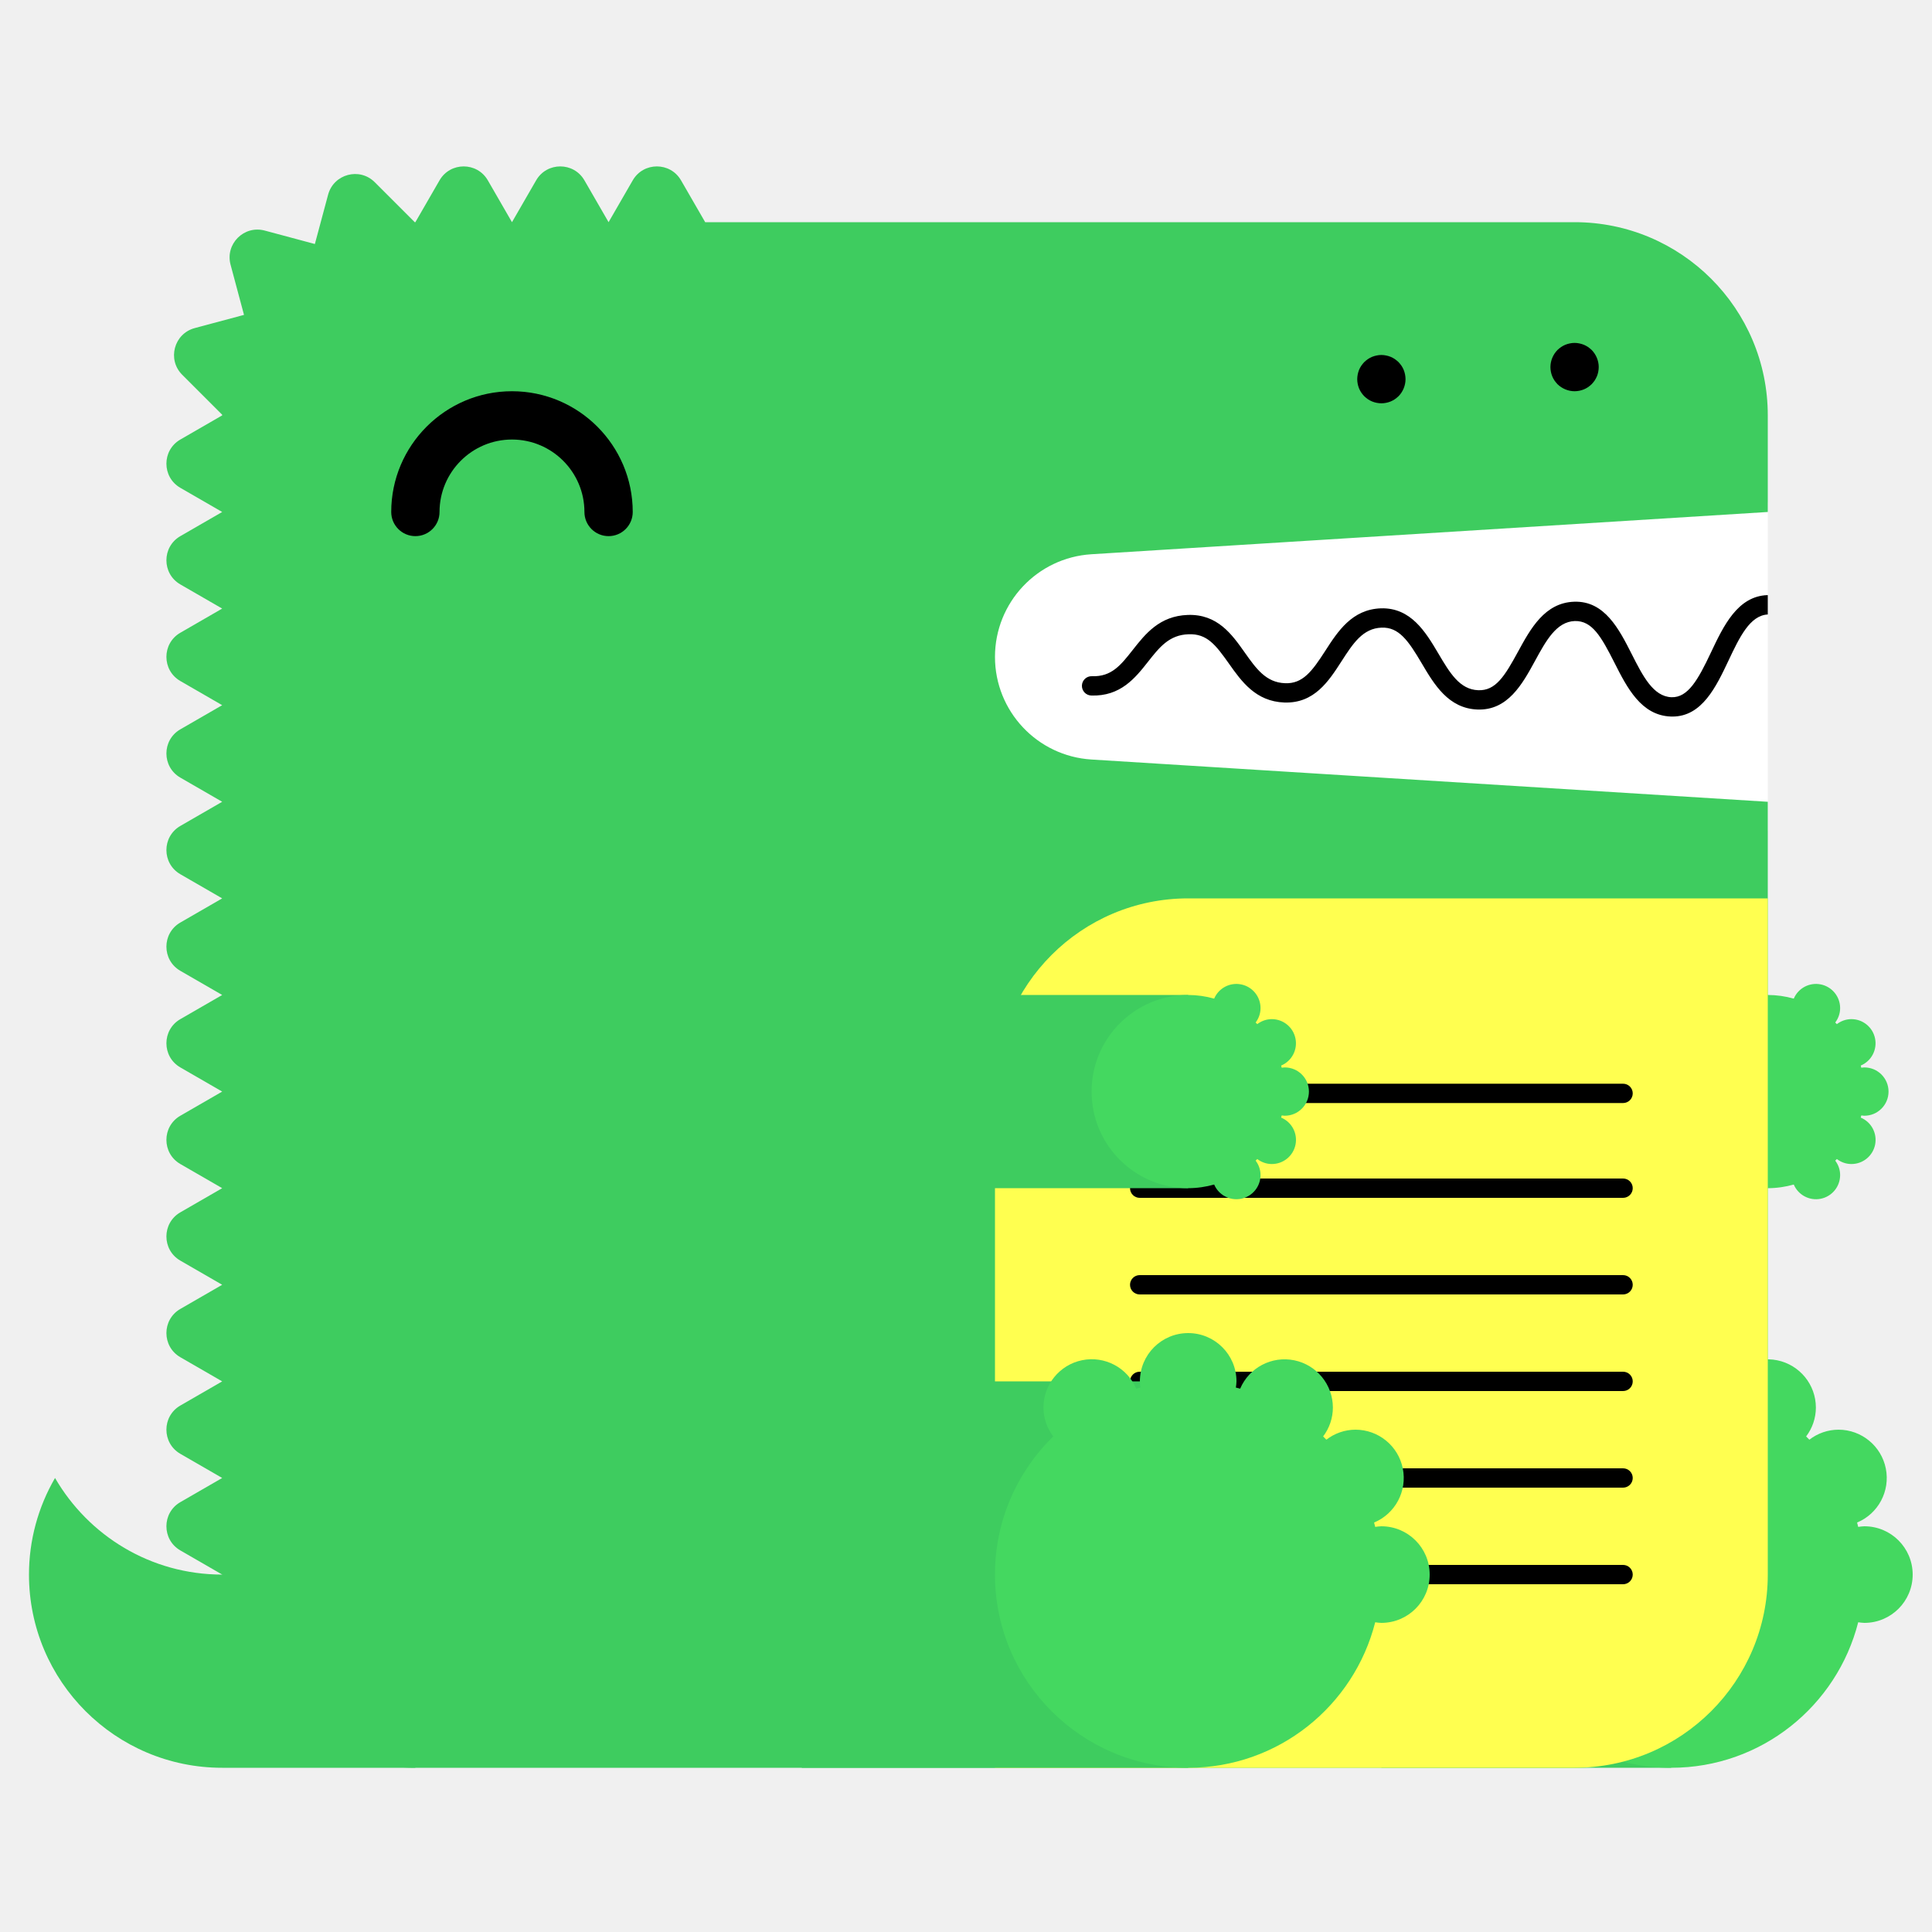
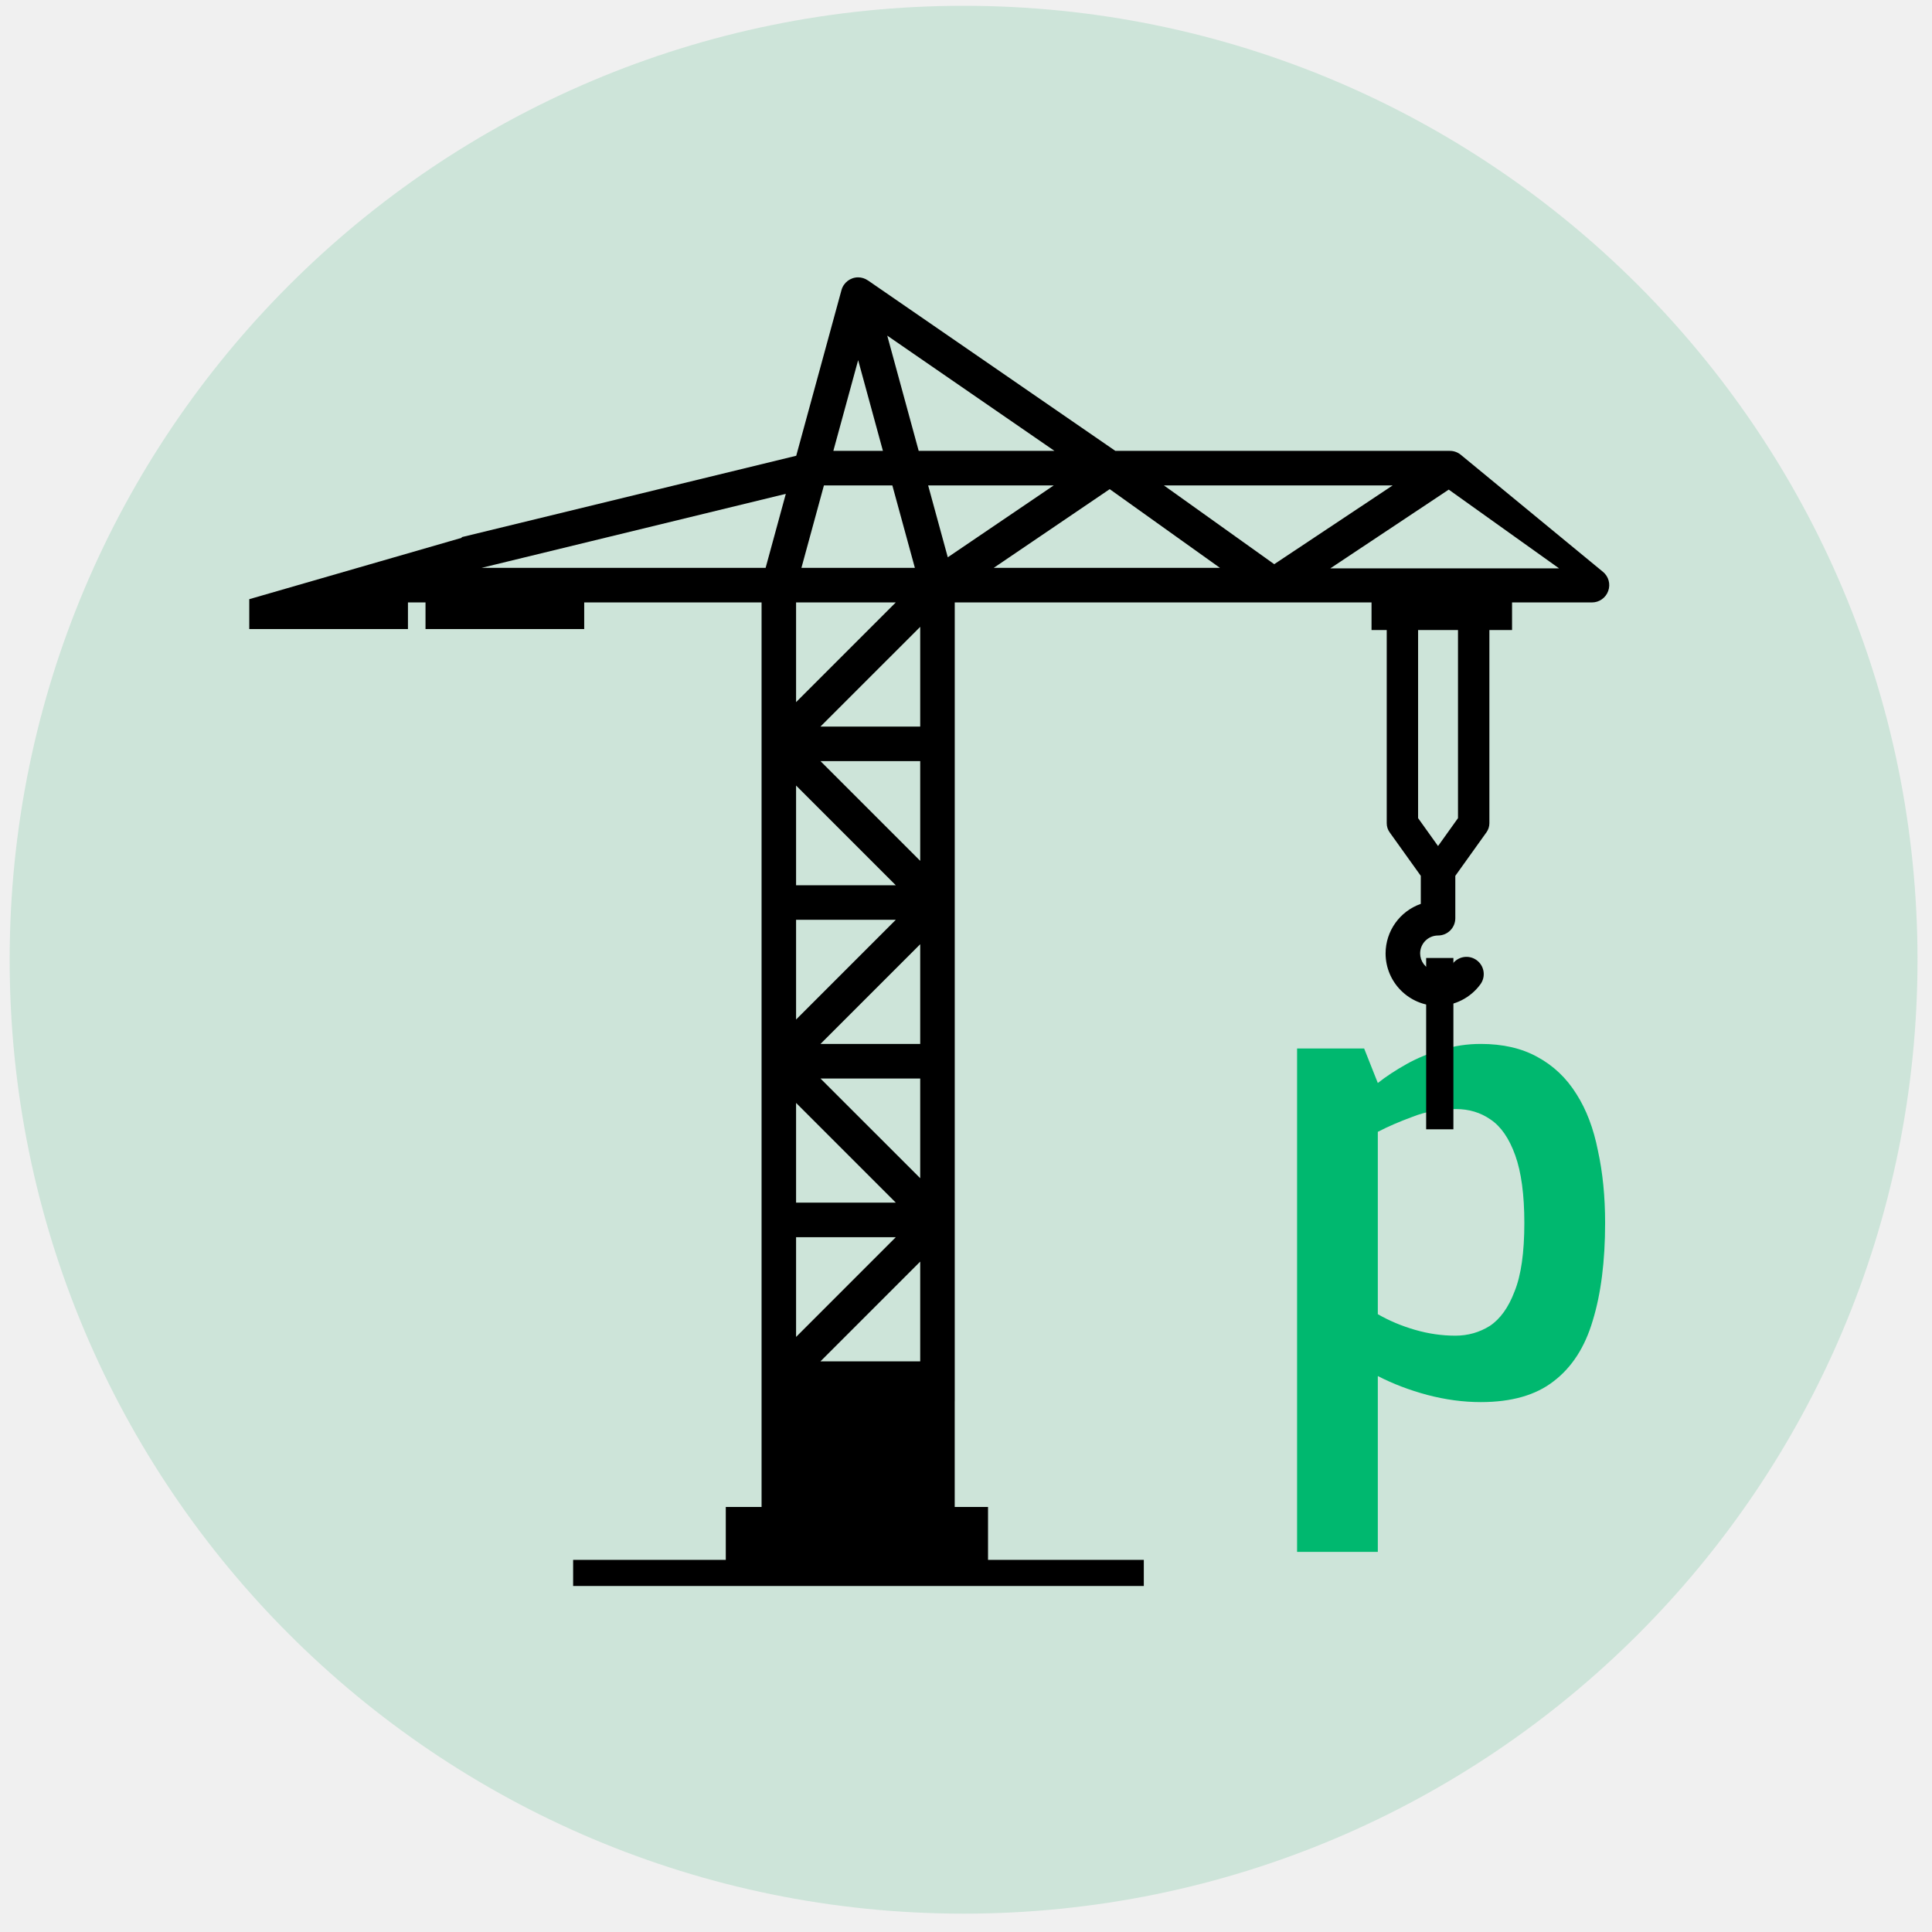
- <svg xmlns="http://www.w3.org/2000/svg" width="200" height="200" viewBox="0 0 200 200">
-   <g fill="none" fill-rule="evenodd">
-     <path fill="#FFF" d="M99 52h84v34H99z" />
-     <path d="M23 163c-7.398 0-13.843-4.027-17.303-10A19.886 19.886 0 0 0 3 163c0 11.046 8.954 20 20 20h20v-20H23z" fill="#3ECC5F" />
-     <path d="M112.98 57.376L183 53V43c0-11.046-8.954-20-20-20H73l-2.5-4.33c-1.112-1.925-3.889-1.925-5 0L63 23l-2.5-4.33c-1.111-1.925-3.889-1.925-5 0L53 23l-2.5-4.33c-1.111-1.925-3.889-1.925-5 0L43 23c-.022 0-.042.003-.065.003l-4.142-4.141c-1.57-1.571-4.252-.853-4.828 1.294l-1.369 5.104-5.192-1.392c-2.148-.575-4.111 1.389-3.535 3.536l1.39 5.193-5.102 1.367c-2.148.576-2.867 3.259-1.296 4.83l4.142 4.142c0 .021-.003.042-.003.064l-4.33 2.5c-1.925 1.111-1.925 3.889 0 5L23 53l-4.33 2.5c-1.925 1.111-1.925 3.889 0 5L23 63l-4.33 2.5c-1.925 1.111-1.925 3.889 0 5L23 73l-4.33 2.5c-1.925 1.111-1.925 3.889 0 5L23 83l-4.33 2.5c-1.925 1.111-1.925 3.889 0 5L23 93l-4.33 2.5c-1.925 1.111-1.925 3.889 0 5L23 103l-4.33 2.5c-1.925 1.111-1.925 3.889 0 5L23 113l-4.33 2.5c-1.925 1.111-1.925 3.889 0 5L23 123l-4.33 2.5c-1.925 1.111-1.925 3.889 0 5L23 133l-4.33 2.5c-1.925 1.111-1.925 3.889 0 5L23 143l-4.33 2.5c-1.925 1.111-1.925 3.889 0 5L23 153l-4.33 2.5c-1.925 1.111-1.925 3.889 0 5L23 163c0 11.046 8.954 20 20 20h120c11.046 0 20-8.954 20-20V83l-70.02-4.376A10.645 10.645 0 0 1 103 68c0-5.621 4.37-10.273 9.98-10.624" fill="#3ECC5F" />
-     <path fill="#3ECC5F" d="M143 183h30v-40h-30z" />
-     <path d="M193 158c-.219 0-.428.037-.639.064-.038-.15-.074-.301-.116-.451A5 5 0 0 0 190.32 148a4.96 4.96 0 0 0-3.016 1.036 26.531 26.531 0 0 0-.335-.336 4.955 4.955 0 0 0 1.011-2.987 5 5 0 0 0-9.599-1.959c-.148-.042-.297-.077-.445-.115.027-.211.064-.42.064-.639a5 5 0 0 0-5-5 5 5 0 0 0-5 5c0 .219.037.428.064.639-.148.038-.297.073-.445.115a4.998 4.998 0 0 0-9.599 1.959c0 1.125.384 2.151 1.011 2.987-3.717 3.632-6.031 8.693-6.031 14.3 0 11.046 8.954 20 20 20 9.339 0 17.16-6.41 19.361-15.064.211.027.42.064.639.064a5 5 0 0 0 5-5 5 5 0 0 0-5-5" fill="#44D860" />
-     <path fill="#3ECC5F" d="M153 123h30v-20h-30z" />
-     <path d="M193 115.5a2.5 2.5 0 1 0 0-5c-.109 0-.214.019-.319.032-.02-.075-.037-.15-.058-.225a2.501 2.501 0 0 0-.963-4.807c-.569 0-1.088.197-1.508.518a6.653 6.653 0 0 0-.168-.168c.314-.417.506-.931.506-1.494a2.5 2.5 0 0 0-4.8-.979A9.987 9.987 0 0 0 183 103c-5.522 0-10 4.478-10 10s4.478 10 10 10c.934 0 1.833-.138 2.69-.377a2.5 2.5 0 0 0 4.8-.979c0-.563-.192-1.077-.506-1.494.057-.055.113-.111.168-.168.42.321.939.518 1.508.518a2.5 2.5 0 0 0 .963-4.807c.021-.074.038-.15.058-.225.105.013.21.032.319.032" fill="#44D860" />
-     <path d="M63 55.5a2.5 2.5 0 0 1-2.5-2.5c0-4.136-3.364-7.5-7.5-7.5s-7.5 3.364-7.5 7.5a2.5 2.5 0 1 1-5 0c0-6.893 5.607-12.5 12.5-12.5S65.5 46.107 65.5 53a2.5 2.5 0 0 1-2.5 2.5" fill="#000" />
-     <path d="M103 183h60c11.046 0 20-8.954 20-20V93h-60c-11.046 0-20 8.954-20 20v70z" fill="#FFFF50" />
-     <path d="M168.02 124h-50.04a1 1 0 1 1 0-2h50.04a1 1 0 1 1 0 2m0 20h-50.04a1 1 0 1 1 0-2h50.04a1 1 0 1 1 0 2m0 20h-50.04a1 1 0 1 1 0-2h50.04a1 1 0 1 1 0 2m0-49.814h-50.04a1 1 0 1 1 0-2h50.04a1 1 0 1 1 0 2m0 19.814h-50.04a1 1 0 1 1 0-2h50.04a1 1 0 1 1 0 2m0 20h-50.04a1 1 0 1 1 0-2h50.04a1 1 0 1 1 0 2M183 61.611c-.012 0-.022-.006-.034-.005-3.09.105-4.552 3.196-5.842 5.923-1.346 2.85-2.387 4.703-4.093 4.647-1.889-.068-2.969-2.202-4.113-4.46-1.314-2.594-2.814-5.536-5.963-5.426-3.046.104-4.513 2.794-5.807 5.167-1.377 2.528-2.314 4.065-4.121 3.994-1.927-.07-2.951-1.805-4.136-3.813-1.321-2.236-2.848-4.75-5.936-4.664-2.994.103-4.465 2.385-5.763 4.4-1.373 2.13-2.335 3.428-4.165 3.351-1.973-.07-2.992-1.51-4.171-3.177-1.324-1.873-2.816-3.993-5.895-3.89-2.928.1-4.399 1.97-5.696 3.618-1.232 1.564-2.194 2.802-4.229 2.724a1 1 0 0 0-.072 2c3.017.101 4.545-1.8 5.872-3.487 1.177-1.496 2.193-2.787 4.193-2.855 1.926-.082 2.829 1.115 4.195 3.045 1.297 1.834 2.769 3.914 5.731 4.021 3.103.104 4.596-2.215 5.918-4.267 1.182-1.834 2.202-3.417 4.15-3.484 1.793-.067 2.769 1.35 4.145 3.681 1.297 2.197 2.766 4.686 5.787 4.796 3.125.108 4.634-2.62 5.949-5.035 1.139-2.088 2.214-4.06 4.119-4.126 1.793-.042 2.728 1.595 4.111 4.33 1.292 2.553 2.757 5.445 5.825 5.556l.169.003c3.064 0 4.518-3.075 5.805-5.794 1.139-2.41 2.217-4.68 4.067-4.773v-2z" fill="#000" />
-     <path fill="#3ECC5F" d="M83 183h40v-40H83z" />
-     <path d="M143 158c-.219 0-.428.037-.639.064-.038-.15-.074-.301-.116-.451A5 5 0 0 0 140.32 148a4.96 4.96 0 0 0-3.016 1.036 26.531 26.531 0 0 0-.335-.336 4.955 4.955 0 0 0 1.011-2.987 5 5 0 0 0-9.599-1.959c-.148-.042-.297-.077-.445-.115.027-.211.064-.42.064-.639a5 5 0 0 0-5-5 5 5 0 0 0-5 5c0 .219.037.428.064.639-.148.038-.297.073-.445.115a4.998 4.998 0 0 0-9.599 1.959c0 1.125.384 2.151 1.011 2.987-3.717 3.632-6.031 8.693-6.031 14.3 0 11.046 8.954 20 20 20 9.339 0 17.16-6.41 19.361-15.064.211.027.42.064.639.064a5 5 0 0 0 5-5 5 5 0 0 0-5-5" fill="#44D860" />
-     <path fill="#3ECC5F" d="M83 123h40v-20H83z" />
-     <path d="M133 115.5a2.5 2.5 0 1 0 0-5c-.109 0-.214.019-.319.032-.02-.075-.037-.15-.058-.225a2.501 2.501 0 0 0-.963-4.807c-.569 0-1.088.197-1.508.518a6.653 6.653 0 0 0-.168-.168c.314-.417.506-.931.506-1.494a2.5 2.5 0 0 0-4.8-.979A9.987 9.987 0 0 0 123 103c-5.522 0-10 4.478-10 10s4.478 10 10 10c.934 0 1.833-.138 2.69-.377a2.5 2.5 0 0 0 4.8-.979c0-.563-.192-1.077-.506-1.494.057-.055.113-.111.168-.168.42.321.939.518 1.508.518a2.5 2.5 0 0 0 .963-4.807c.021-.074.038-.15.058-.225.105.013.21.032.319.032" fill="#44D860" />
-     <path d="M143 41.75c-.16 0-.33-.02-.49-.05a2.52 2.52 0 0 1-.47-.14c-.15-.06-.29-.14-.431-.23-.13-.09-.259-.2-.38-.31-.109-.12-.219-.24-.309-.38s-.17-.28-.231-.43a2.619 2.619 0 0 1-.189-.96c0-.16.02-.33.05-.49.03-.16.08-.31.139-.47.061-.15.141-.29.231-.43.09-.13.2-.26.309-.38.121-.11.25-.22.38-.31.141-.09.281-.17.431-.23.149-.06.31-.11.47-.14.32-.07.65-.07.98 0 .159.03.32.08.47.14.149.06.29.14.43.23.13.09.259.2.38.31.11.12.22.25.31.38.09.14.17.28.23.43.06.16.11.31.14.47.029.16.05.33.05.49 0 .66-.271 1.31-.73 1.77-.121.11-.25.22-.38.31-.14.09-.281.17-.43.23a2.565 2.565 0 0 1-.96.19m20-1.25c-.66 0-1.3-.27-1.771-.73a3.802 3.802 0 0 1-.309-.38c-.09-.14-.17-.28-.231-.43a2.619 2.619 0 0 1-.189-.96c0-.66.27-1.3.729-1.77.121-.11.25-.22.38-.31.141-.09.281-.17.431-.23.149-.06.31-.11.47-.14.32-.07.66-.07.98 0 .159.03.32.08.47.14.149.06.29.14.43.23.13.09.259.2.38.31.459.47.73 1.11.73 1.77 0 .16-.021.33-.05.49-.03.16-.08.32-.14.47-.07.15-.14.29-.23.43-.09.13-.2.26-.31.38-.121.11-.25.22-.38.31-.14.09-.281.17-.43.23a2.565 2.565 0 0 1-.96.19" fill="#000" />
-   </g>
+ <svg xmlns="http://www.w3.org/2000/svg" width="500" height="500" role="img" aria-labelledby="premail_title premail_desc">
+   <style type="text/css">
+    
+    .disc {
+    fill: #cde4d9;
+    }
+    .crane {
+    fill: #000;
+    }
+    .hoist {
+    fill: #000;
+    }
+    .p {
+    fill: #00b86f;
+    }
+    
+  </style>
+   <a href="https://premail.dev" hreflang="en" transform="matrix(3.95,0,0,3.95,2.5,1.5)">
+     <rect class="disc" role="presentation" width="125" height="125" x="0" y="0" rx="125" ry="125" />
+     <g class="p" role="presentation">
+       <path d="M 84.35,101.297 V 68.316 h 4.394 l 0.896,2.261 q 0.811,-0.64 1.878,-1.237 1.066,-0.598 2.304,-0.939 1.237,-0.384 2.56,-0.384 2.176,0 3.712,0.853 1.578,0.854 2.56,2.432 0.981,1.536 1.408,3.712 0.47,2.134 0.47,4.736 0,3.755 -0.812,6.4 -0.768,2.603 -2.56,3.968 -1.749,1.366 -4.778,1.366 -1.707,0 -3.499,-0.47 -1.75,-0.469 -3.243,-1.237 v 11.52 z M 94.718,87.132 q 1.237,0 2.261,-0.64 1.024,-0.683 1.621,-2.262 0.64,-1.578 0.64,-4.48 0,-2.773 -0.597,-4.437 -0.597,-1.664 -1.621,-2.347 -0.982,-0.682 -2.262,-0.682 -1.578,0 -2.858,0.512 -1.28,0.47 -2.262,0.981 v 11.947 q 1.11,0.64 2.432,1.024 1.323,0.384 2.646,0.384 z" aria-label="p" />
+     </g>
+     <path class="crane" role="presentation" d="m 55.592,17.792 c -0.51,0 -0.957,0.342 -1.092,0.834 l -2.965,10.855 -21.924,5.334 0.012,0.04 -13.924,4.023 v 1.959 h 10.397 v -1.746 h 1.15 v 1.746 h 10.398 v -1.746 h 11.62 V 98.355 H 46.92 v 3.466 H 36.918 v 1.71 h 37.39 v -1.71 H 64.102 v -3.466 h -2.183 v -6.956 h 0.002 V 39.091 h 27.307 v 1.808 h 0.996 v 12.657 c 0,0.215 0.065,0.423 0.191,0.597 l 2.041,2.852 v 1.836 a 3.446,3.446 0 0 0 -2.307,3.246 3.44,3.44 0 0 0 3.438,3.436 c 1.093,0 2.13,-0.529 2.775,-1.413 a 1.13,1.13 0 0 0 -0.246,-1.58 1.13,1.13 0 0 0 -1.58,0.246 1.175,1.175 0 0 1 -2.123,-0.69 c 0,-0.647 0.527,-1.173 1.174,-1.173 0.625,0 1.13,-0.507 1.13,-1.133 v -2.775 l 2.042,-2.854 c 0.125,-0.174 0.191,-0.382 0.191,-0.597 V 40.899 h 1.485 v -1.808 h 5.236 a 1.13,1.13 0 0 0 1.064,-0.75 c 0.163,-0.45 0.026,-0.951 -0.343,-1.254 L 95.079,29.419 A 1.127,1.127 0 0 0 94.36,29.161 H 72.443 L 56.234,17.993 56.232,17.995 a 1.126,1.126 0 0 0 -0.64,-0.203 z m 1.906,3.818 10.957,7.551 h -8.896 z m -1.906,1.606 1.623,5.945 h -3.248 z m -2.242,8.207 h 4.482 l 1.477,5.404 h -7.434 z m 6.828,0 h 8.23 l -6.943,4.71 z m 15.445,0 h 14.992 l -7.762,5.162 z m -3.549,0.246 7.225,5.158 H 64.473 Z m 22.213,0.03 7.23,5.161 H 86.525 l 0.051,-0.033 0.666,-0.443 1.983,-1.32 v 0.002 l 0.408,-0.272 z m -43.434,0.277 -1.324,4.851 H 30.912 Z m 0.672,7.113 h 6.534 l -6.534,6.535 z m 8.133,1.601 v 6.534 h -6.535 z m 32.621,0.21 h 2.614 v 12.324 l -1.307,1.828 -1.307,-1.828 z m -39.156,8.587 h 6.535 v 6.535 z m -1.598,1.6 6.534,6.535 h -6.534 z m 0,8.797 h 6.534 l -6.534,6.535 z m 8.133,1.601 v 6.534 h -6.535 z m -6.535,8.797 h 6.535 v 6.533 z m -1.598,1.6 6.534,6.533 h -6.534 z m 0,8.797 h 6.534 l -6.534,6.535 z m 8.133,1.6 v 6.535 h -6.535 z" />
+     <path class="hoist" role="presentation" d="m 92.807,62.386 h 1.785 v 11.225 h -1.785 z" />
+   </a>
</svg>
